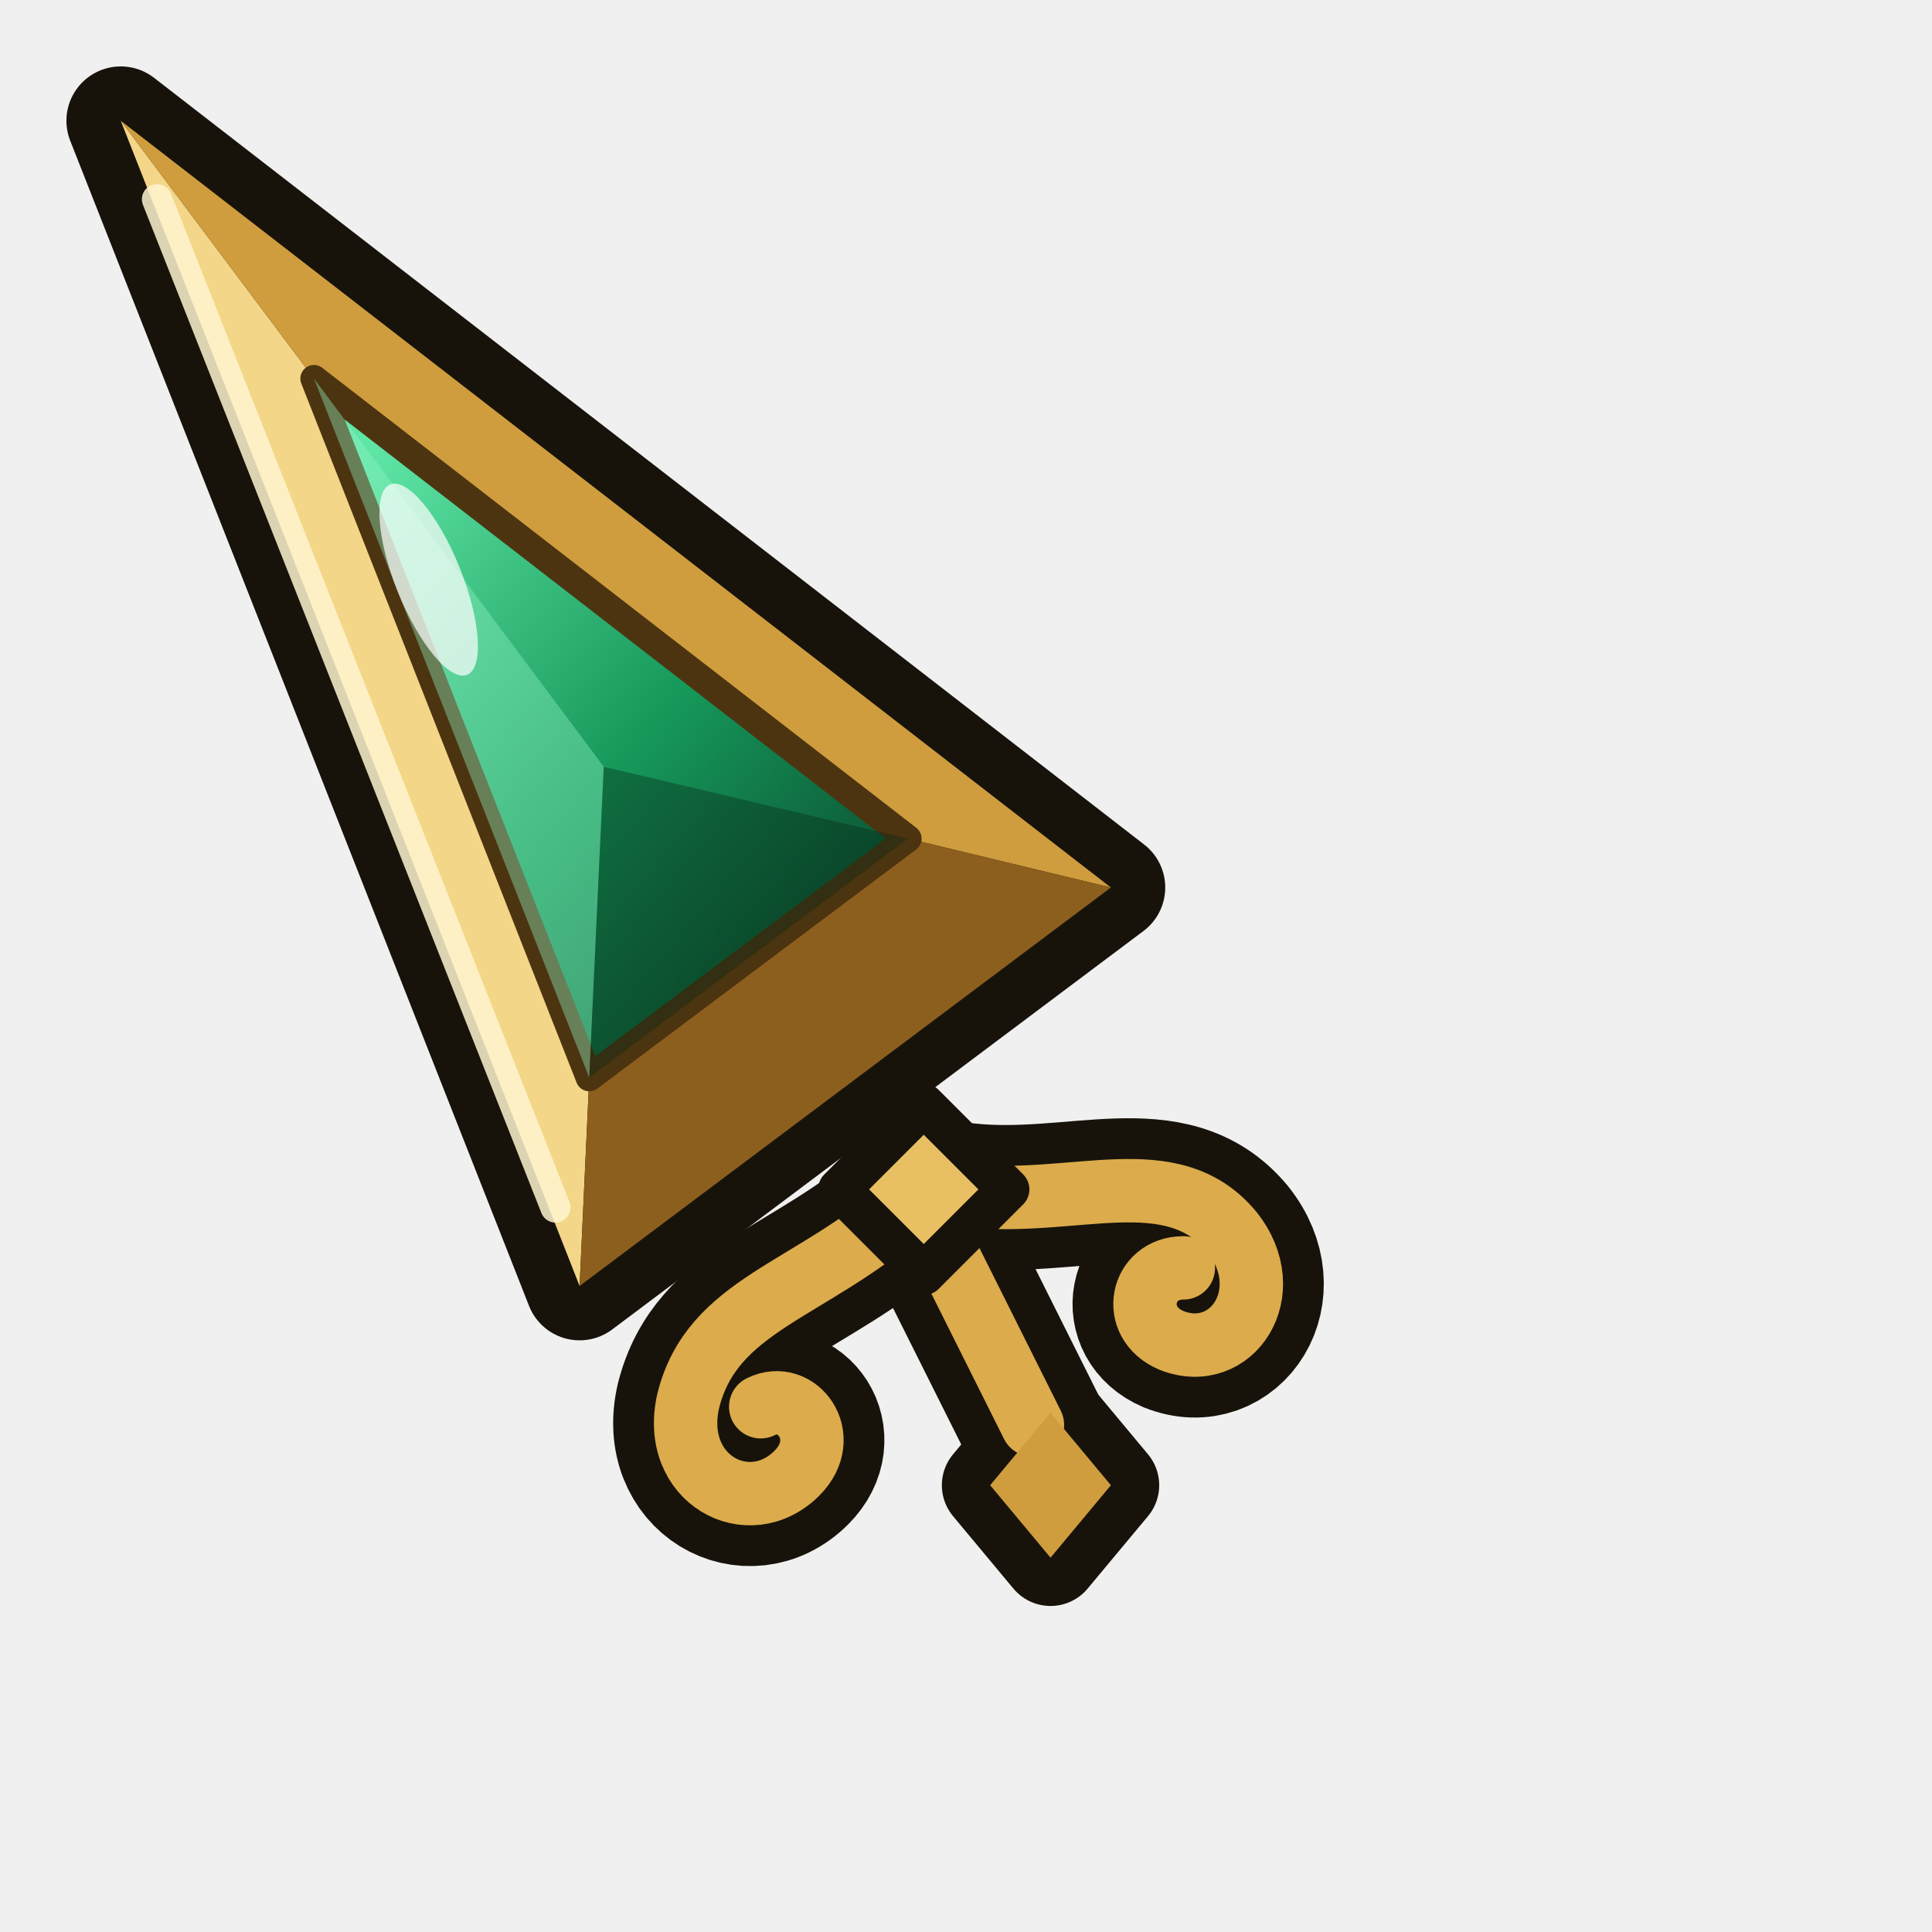
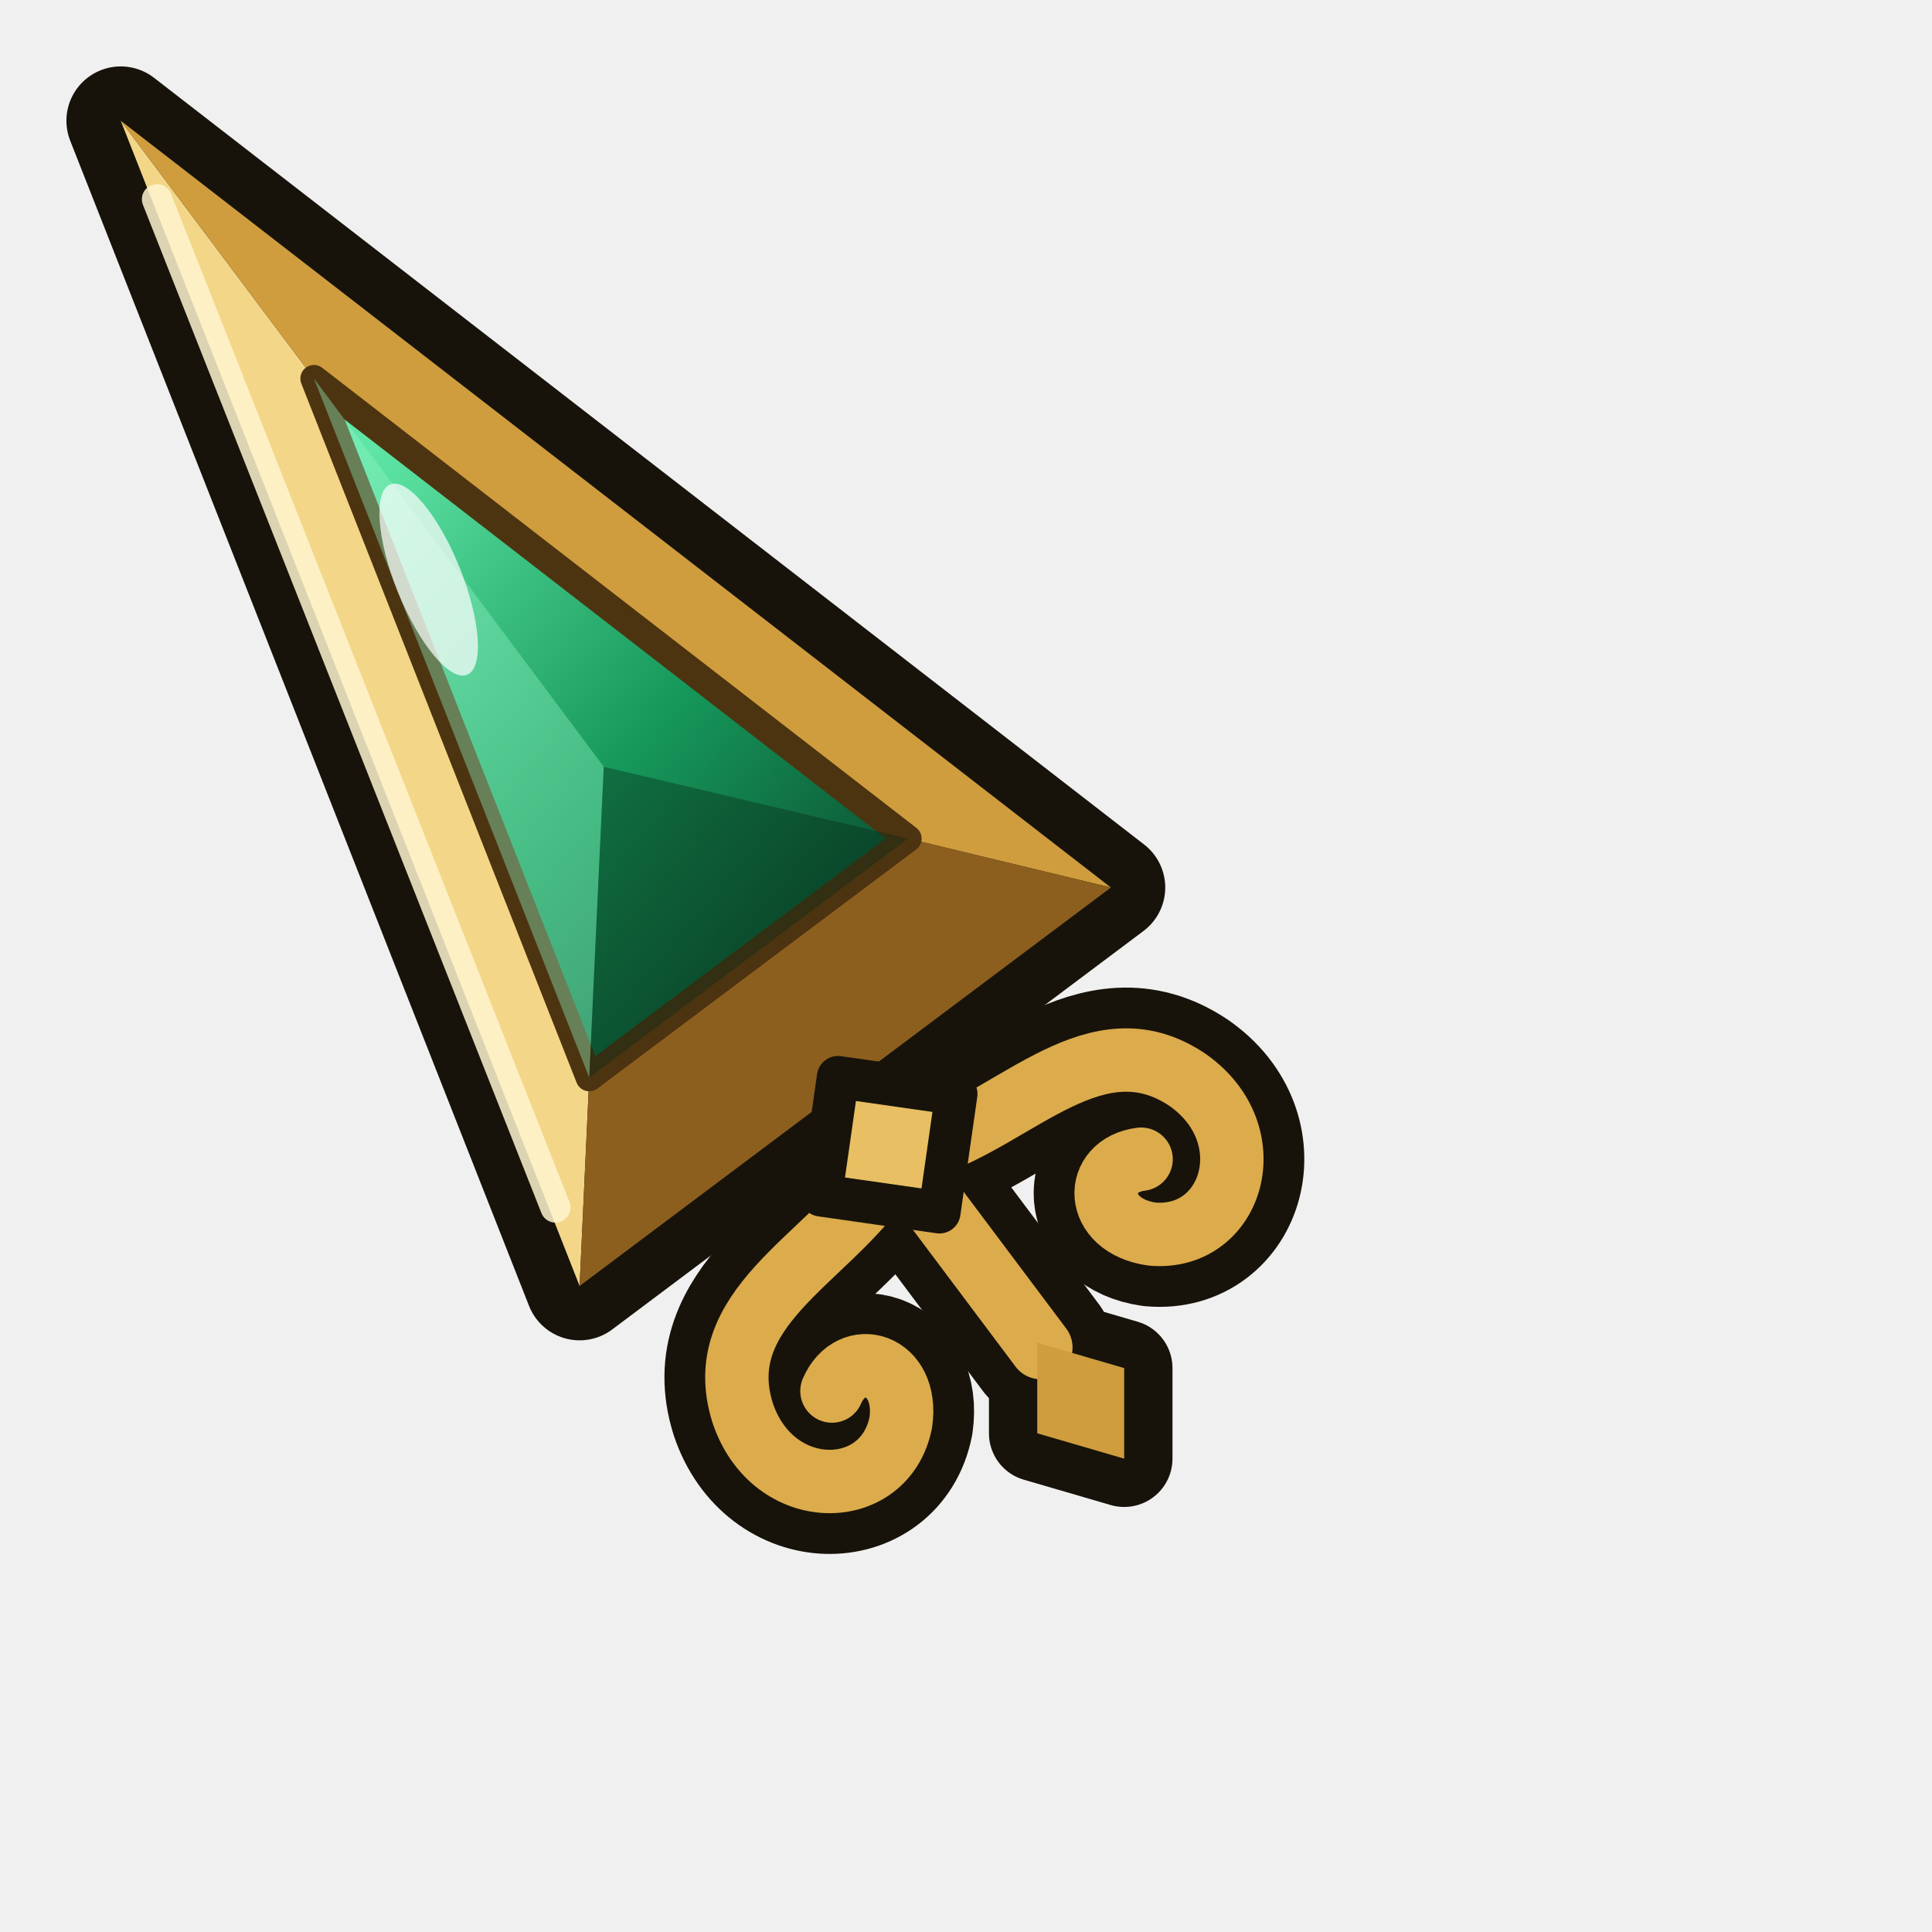
<svg xmlns="http://www.w3.org/2000/svg" width="32" height="32" viewBox="0 0 32 32">
  <defs>
    <linearGradient id="gem" x1="0.1" y1="0.1" x2="0.9" y2="0.9">
      <stop offset="0" stop-color="#5fe6a6" />
      <stop offset="0.55" stop-color="#16975a" />
      <stop offset="1" stop-color="#0a472c" />
    </linearGradient>
+     <path id="scroll" d="M-0.5 1.6 C-2 2.1 -4 1.6 -4.6 3.3 C-5.1 4.8 -3.6 5.9 -2.6 5 C-1.9 4.3 -2.5 3.5 -3.2 3.9" />
  </defs>
  <g fill="none" stroke="#17130b" stroke-linecap="round" stroke-linejoin="round">
    <path d="M2 2 L9.6 21.3 L18.4 14.7 Z" fill="#17130b" stroke-width="1.8" />
-     <path d="M15 20 c-1.6 1.4-3.2 1.6-3.6 3.2 c-0.3 1.3 1 2 1.8 1.2 c0.6-0.6 0-1.4-0.6-1.1" stroke-width="2.4" />
-     <path d="M16 19.8 c1.8 0.2 3.4-0.6 4.4 0.6 c0.8 1 0 2.2-1 1.8 c-0.7-0.3-0.5-1.2 0.2-1.2" stroke-width="2.4" />
-     <path d="M15.6 20.6 L17.1 23.6" stroke-width="2.4" />
-     <path d="M17.4 23.4 L18.4 24.6 L17.4 25.8 L16.4 24.6 Z" fill="#17130b" stroke-width="1.6" />
  </g>
  <path d="M2 2 L9.6 21.3 L9.76 17.85 L5.2 6.27 Z" fill="#f3d688" />
  <path d="M2 2 L18.4 14.7 L15.04 13.89 L5.2 6.27 Z" fill="#cf9d3e" />
  <path d="M9.6 21.3 L18.4 14.7 L15.04 13.89 L9.76 17.85 Z" fill="#8c5f1e" />
  <path d="M2.6 3.3 L9.2 20" stroke="#fff4cf" stroke-width="0.5" stroke-linecap="round" opacity="0.85" />
  <path d="M5.2 6.27 L9.76 17.85 L15.04 13.89 Z" fill="url(#gem)" stroke="#4d3410" stroke-width="0.45" stroke-linejoin="round" />
  <path d="M5.2 6.27 L10 12.7 L9.76 17.85 Z" fill="#8ff2c4" opacity="0.4" />
  <path d="M9.76 17.85 L10 12.7 L15.04 13.89 Z" fill="#042716" opacity="0.38" />
  <ellipse cx="7.1" cy="9.6" rx="0.55" ry="1.7" transform="rotate(-22 7.1 9.6)" fill="#ffffff" opacity="0.7" />
-   <g fill="none" stroke="#dcab4b" stroke-width="1.05" stroke-linecap="round" stroke-linejoin="round">
-     <path d="M15 20 c-1.6 1.4-3.2 1.6-3.6 3.2 c-0.3 1.3 1 2 1.8 1.2 c0.6-0.6 0-1.4-0.6-1.1" />
-     <path d="M16 19.8 c1.8 0.2 3.4-0.6 4.4 0.6 c0.8 1 0 2.2-1 1.8 c-0.7-0.3-0.5-1.2 0.2-1.2" />
-     <path d="M15.6 20.6 L17.1 23.6" />
+   <g transform="translate(14 18) rotate(-36.87)" stroke-linecap="round" stroke-linejoin="round">
+     <g fill="none" stroke="#17130b" stroke-width="2.4">
+       <use href="#scroll" />
+       <use href="#scroll" transform="scale(-1 1)" />
+       <path d="M0 2.2 L0 5.4" />
+     </g>
+     <path d="M0 5.3 L0.9 6.5 L0 7.7 L-0.9 6.5 Z" fill="#17130b" stroke="#17130b" stroke-width="1.6" />
+     <g fill="none" stroke="#dcab4b" stroke-width="1.05">
+       <use href="#scroll" />
+       <use href="#scroll" transform="scale(-1 1)" />
+       <path d="M0 2.2 L0 5.4" />
+     </g>
+     <path d="M0 5.3 L0.9 6.5 L0 7.7 L-0.9 6.5 Z" fill="#cf9d3e" />
+     <path d="M0 -0.2 L1.4 1.2 L0 2.6 L-1.4 1.2 Z" fill="#e8bf62" stroke="#17130b" stroke-width="0.7" />
  </g>
-   <path d="M17.4 23.4 L18.4 24.6 L17.4 25.8 L16.4 24.6 Z" fill="#cf9d3e" />
-   <path d="M15.3 18.3 L16.7 19.7 L15.3 21.1 L13.9 19.7 Z" fill="#e8bf62" stroke="#17130b" stroke-width="0.7" stroke-linejoin="round" />
</svg>
